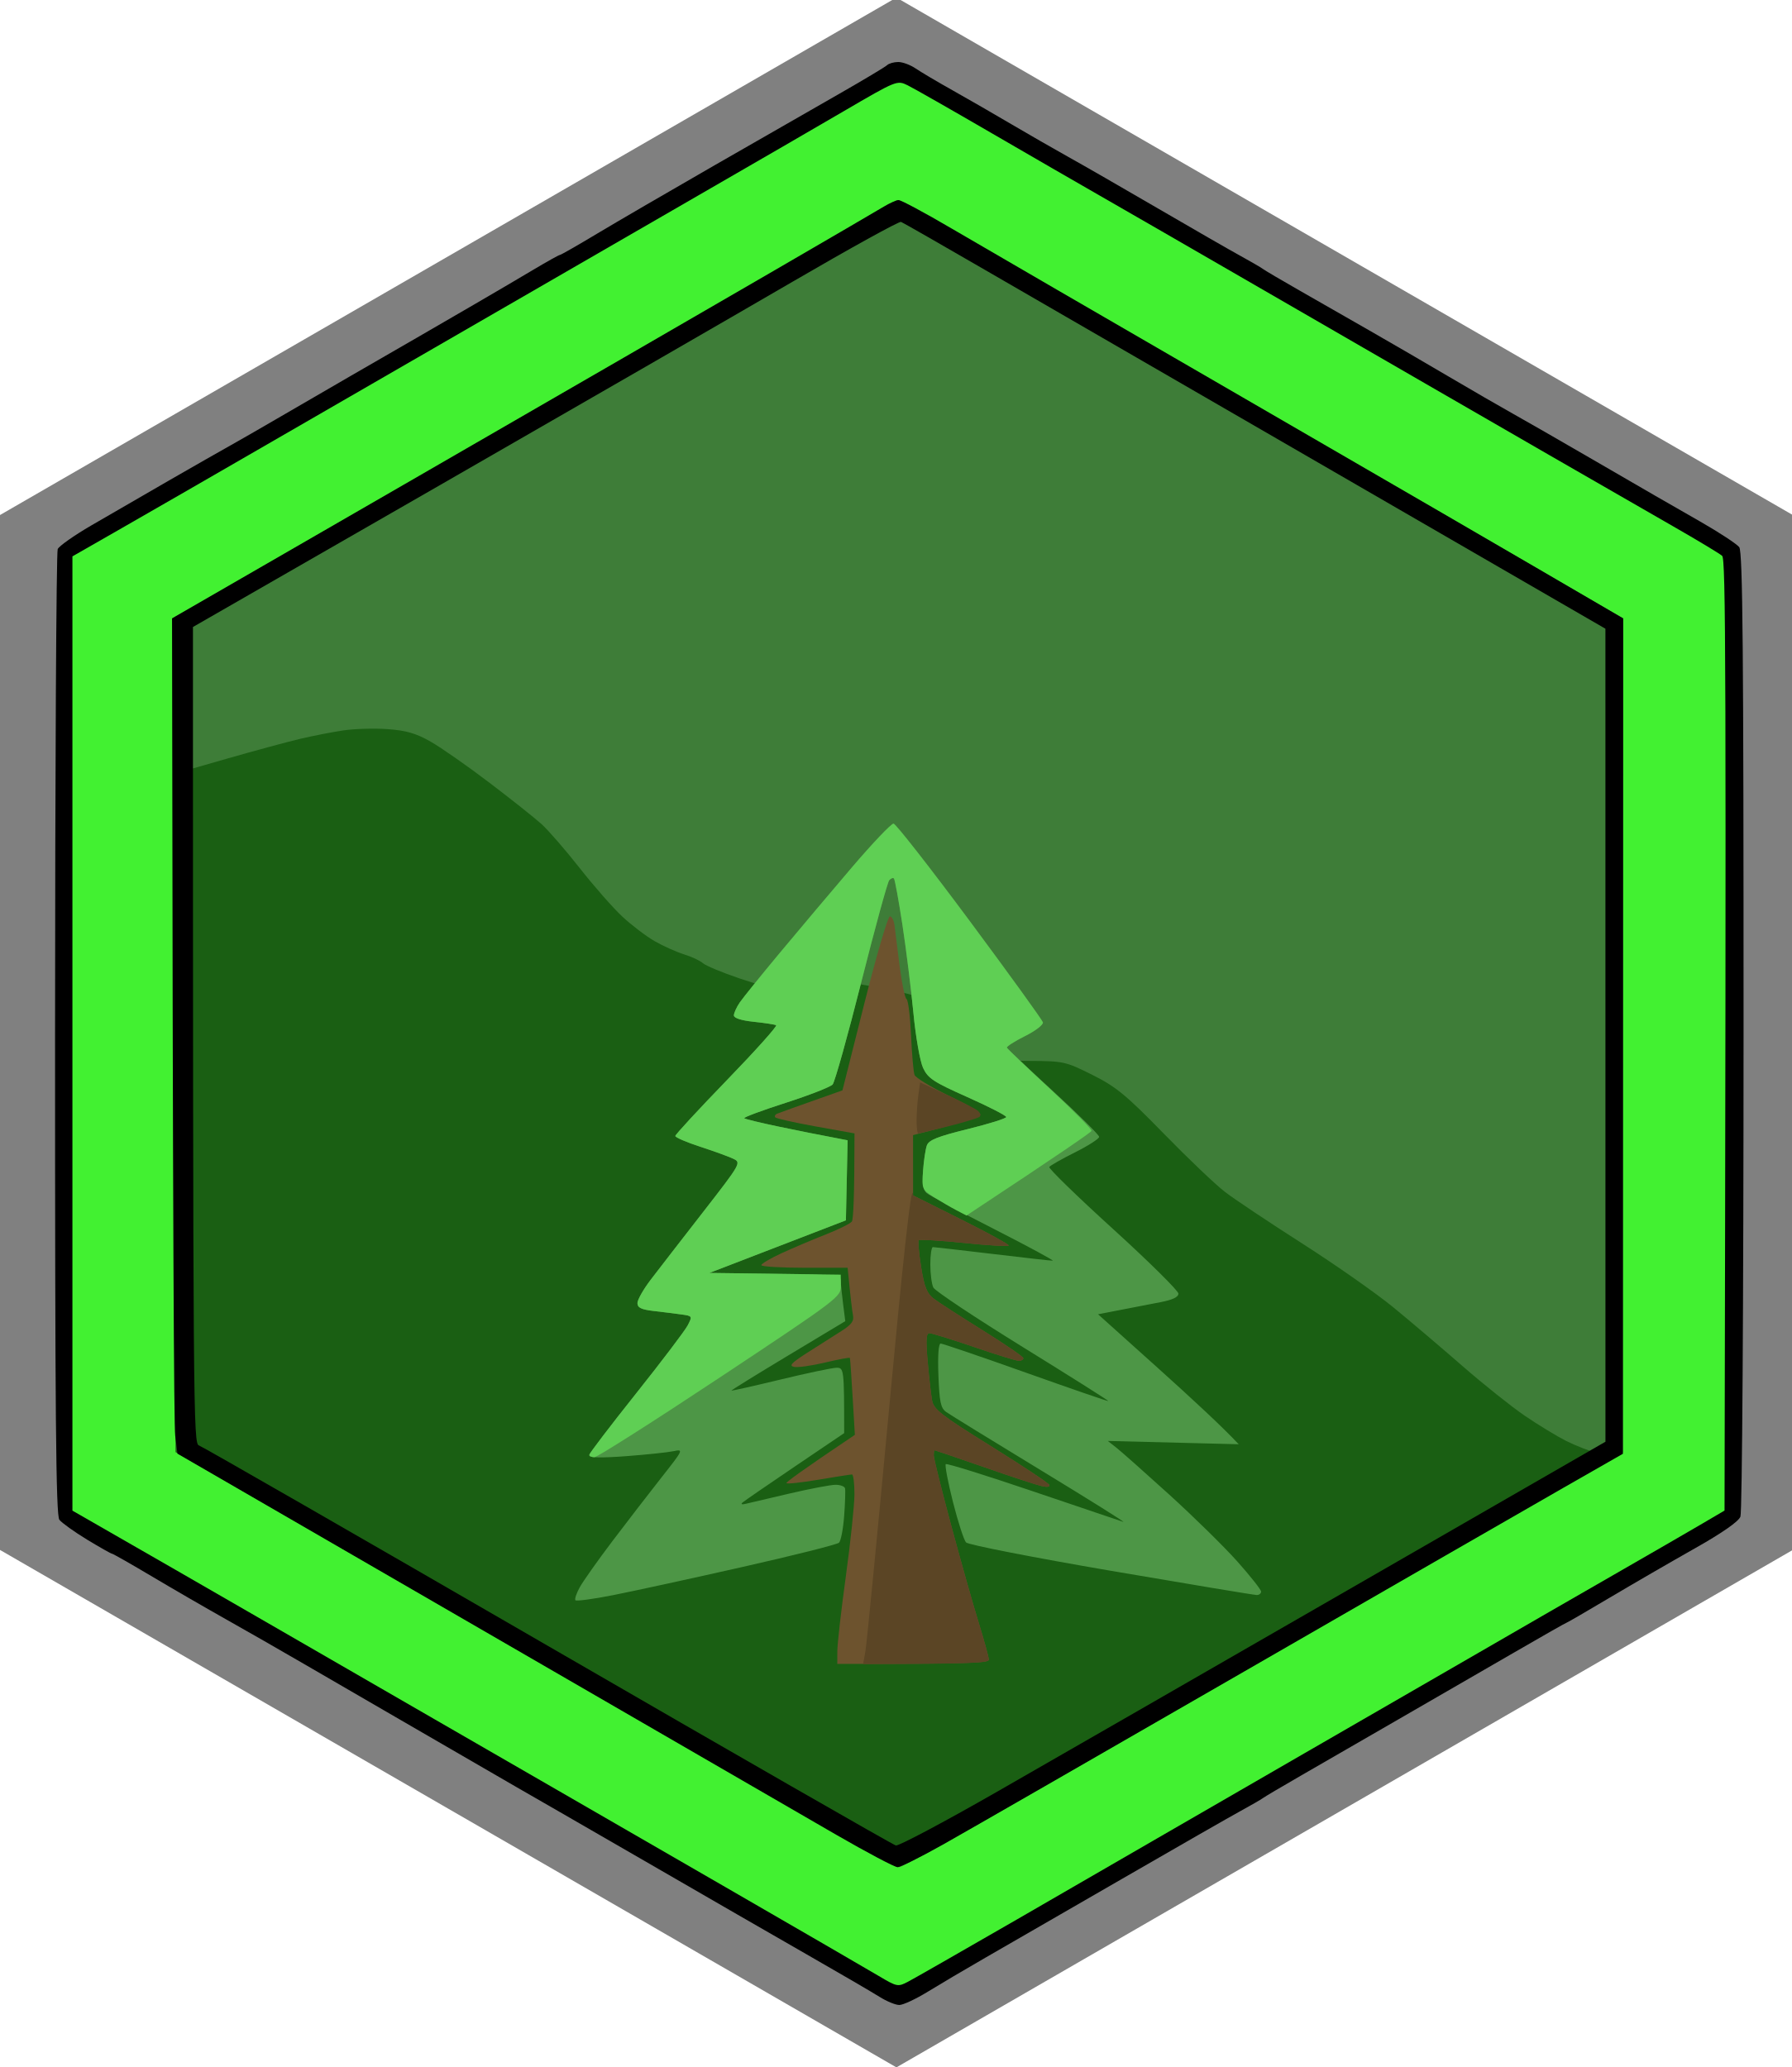
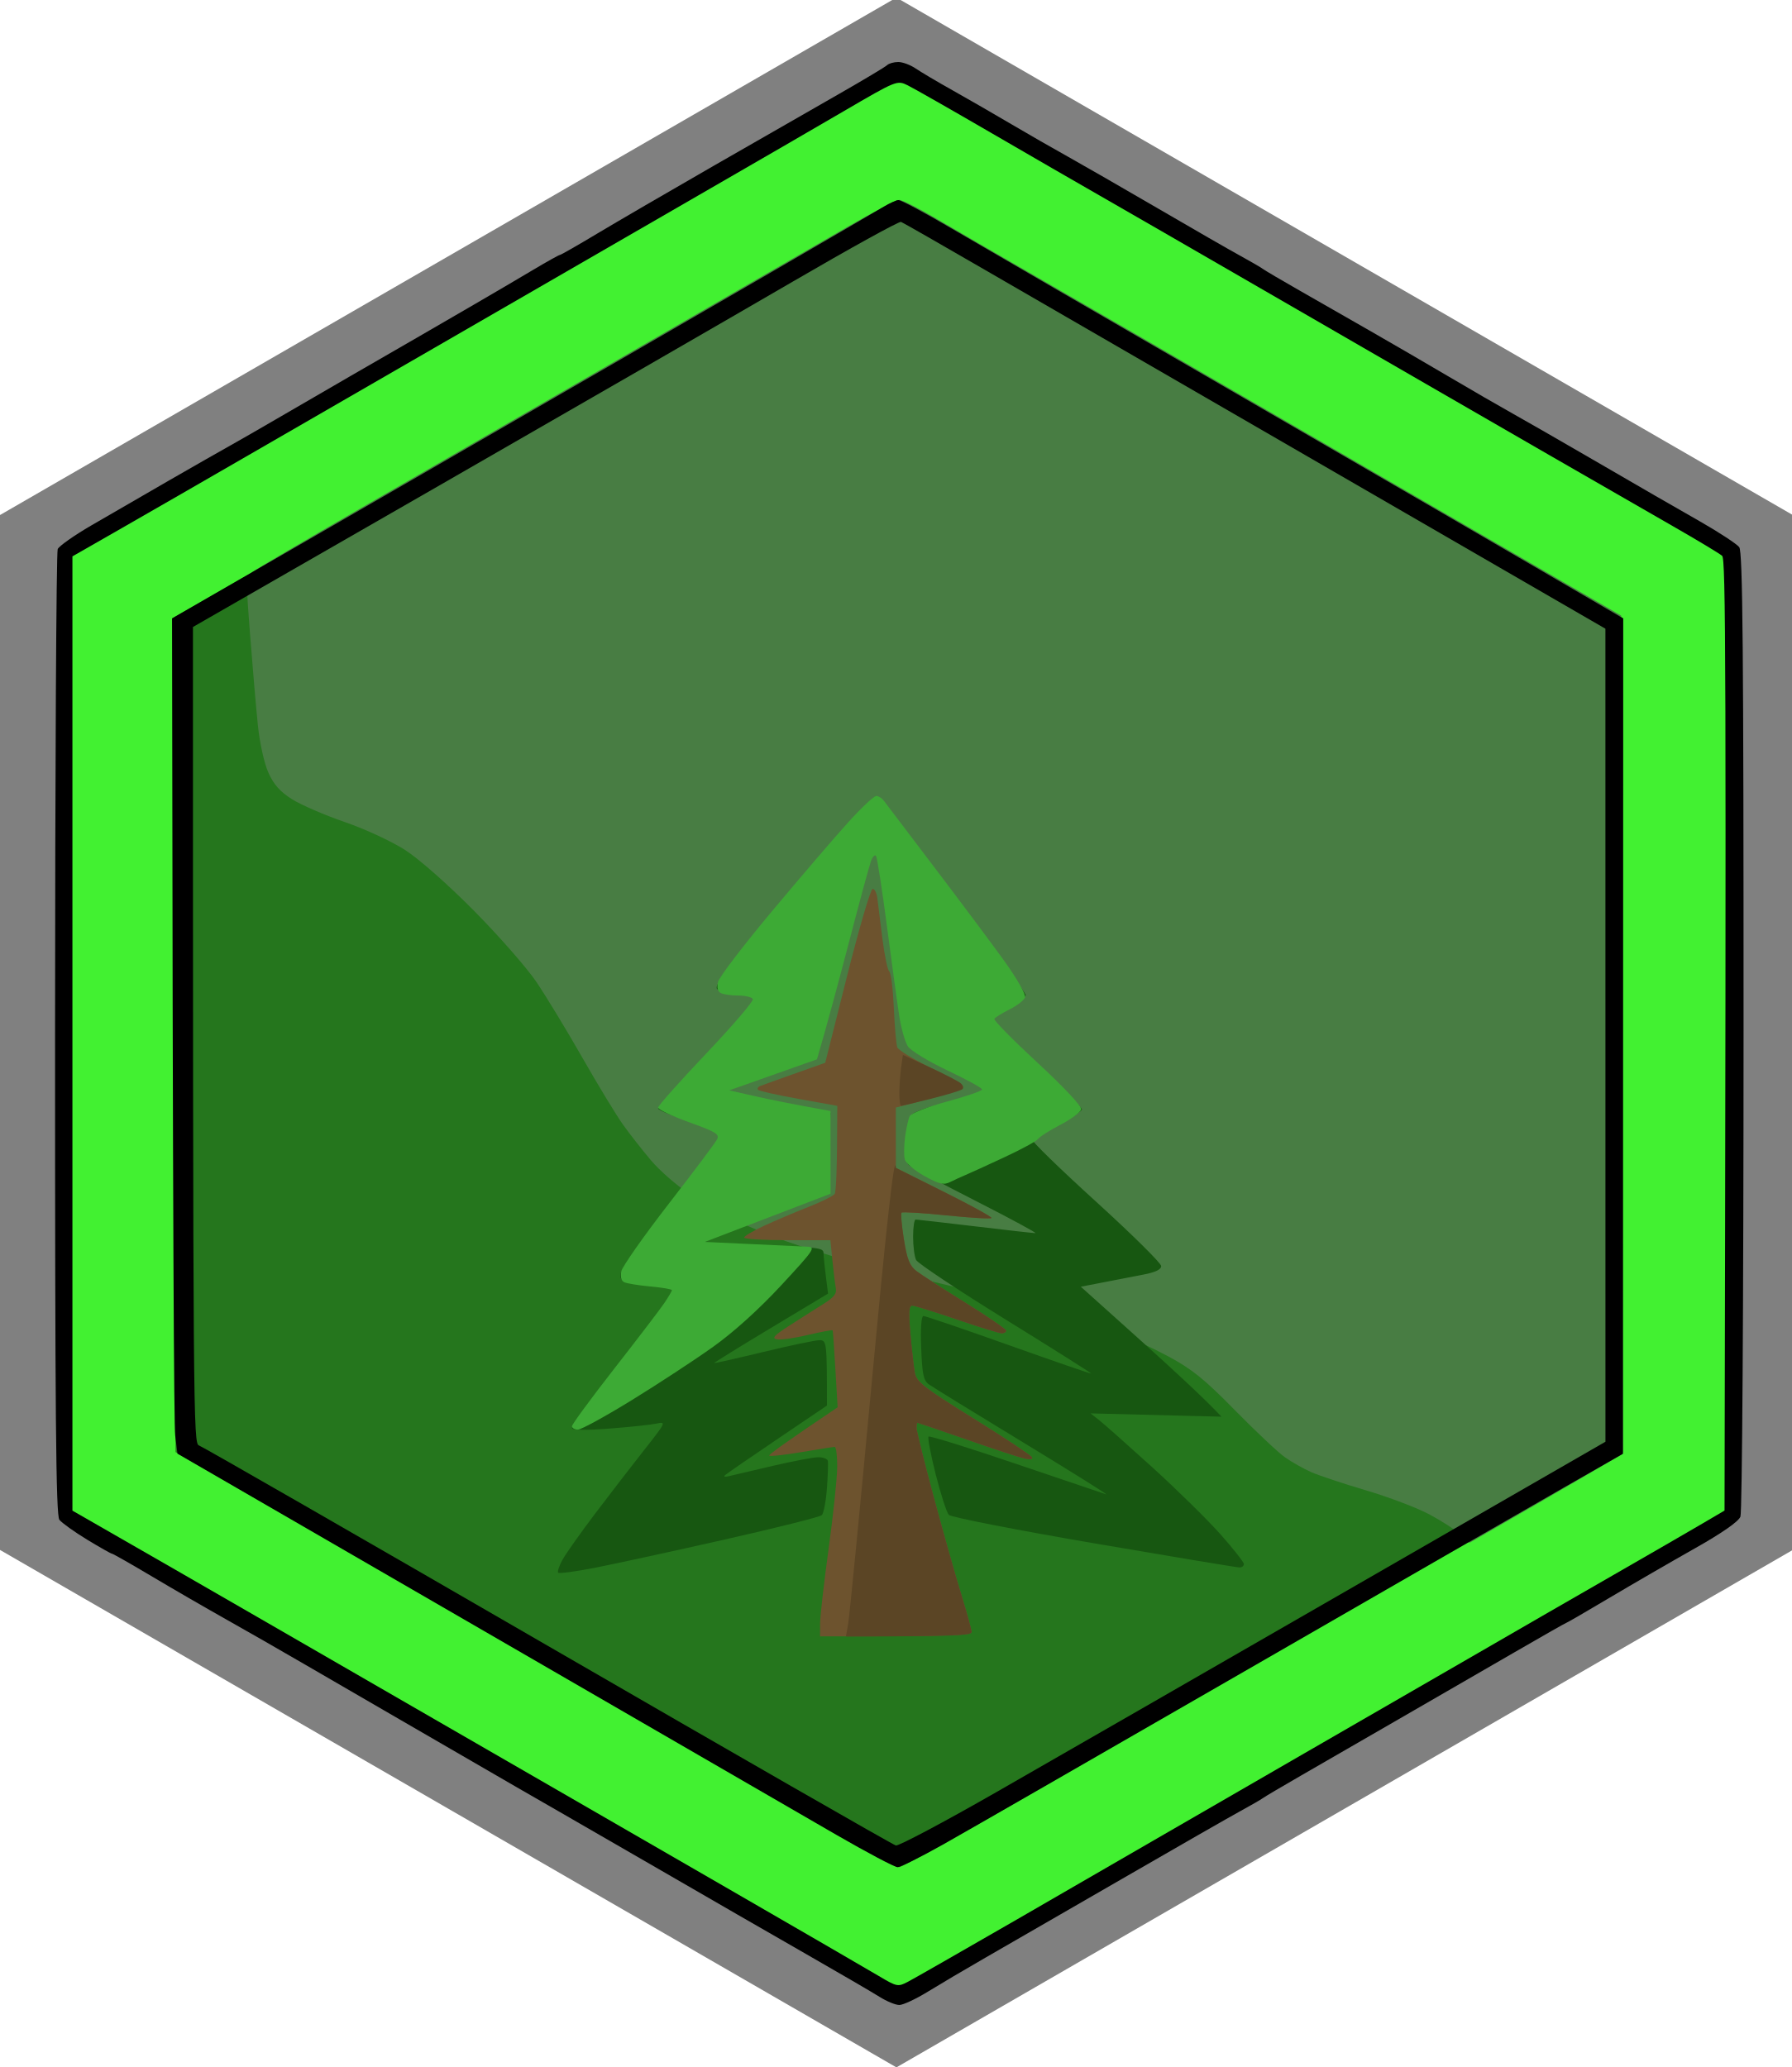
<svg xmlns="http://www.w3.org/2000/svg" viewBox="0 0 520 600" width="520" height="600">
  <style>
		tspan { white-space:pre }
		.shp0 { fill: #808080 } 
		.shp1 { fill: #000000 } 
		.shp2 { fill: #42f131 } 
- 		.shp3 { fill: #3e7d38 } 
- 		.shp4 { fill: #1a5f13 } 
+ 		.shp3 { fill: #25761d } 
+ 		.shp4 { fill: #487d43 } 
		.shp5 { fill: #6d532e } 
		.shp6 { fill: #5b4525 } 
- 		.shp7 { fill: #4d9646 } 
- 		.shp8 { fill: #5fcf54 } 
+ 		.shp7 { fill: #175711 } 
+ 		.shp8 { fill: #3daa35 } 
	</style>
  <path id="Background" class="shp0" d="M260.16 -0.7L520.31 149.5L520.31 449.91L260.16 600.11L0 449.91L0 149.5L260.16 -0.7Z" />
  <g id="Layer 1">
-     <path id="Path 0" class="shp1" d="M257.45 18.92C256.93 19.42 250.65 23.18 243.5 27.27C236.35 31.36 219.93 40.78 207 48.2C194.07 55.63 178.89 64.47 173.25 67.85C167.61 71.23 162.78 74 162.5 74C162.22 74 158.74 75.94 154.75 78.32C150.76 80.7 143 85.26 137.5 88.45C132 91.64 124.58 95.95 121 98.02C117.42 100.09 108.88 105.02 102 108.99C95.13 112.96 85.45 118.58 80.5 121.47C75.55 124.36 69.47 127.85 67 129.23C64.53 130.6 56.42 135.23 49 139.5C41.58 143.78 31.45 149.63 26.5 152.52C21.55 155.4 17.16 158.49 16.75 159.38C16.34 160.27 15.99 223.66 15.98 300.25C15.97 411.13 16.22 439.84 17.23 441.15C17.93 442.05 21.54 444.64 25.25 446.9C28.96 449.15 32.23 451 32.5 451C32.77 451 38.06 454.01 44.25 457.69C50.44 461.37 60 466.9 65.5 469.99C71 473.08 81.35 479 88.5 483.16C95.65 487.32 105.89 493.26 111.25 496.36C116.61 499.46 125.39 504.55 130.75 507.66C136.11 510.77 144.78 515.79 150 518.81C155.22 521.83 160.85 525.07 162.5 526C164.15 526.93 176.97 534.33 191 542.45C205.03 550.57 224.38 561.73 234 567.24C243.63 572.75 253.19 578.33 255.25 579.63C257.31 580.93 259.9 582 261 582C262.1 582 265.81 580.27 269.25 578.15C272.69 576.04 280.23 571.58 286 568.26C291.77 564.94 309.55 554.68 325.5 545.47C341.45 536.25 356.98 527.36 360 525.71C363.02 524.06 365.95 522.37 366.5 521.96C367.05 521.55 372 518.62 377.5 515.45C383 512.28 395.82 504.88 406 499C416.18 493.13 431.25 484.42 439.5 479.64C447.75 474.86 454.61 470.96 454.75 470.98C454.89 470.99 460.51 467.72 467.25 463.72C473.99 459.72 485.06 453.31 491.86 449.47C499.75 445.02 504.54 441.69 505.11 440.25C505.62 438.97 506.01 378.35 506.02 299.25C506.03 188.78 505.78 160.16 504.77 158.83C504.07 157.91 499 154.58 493.5 151.43C488 148.27 482.15 144.92 480.5 143.97C478.85 143.02 470.3 138.07 461.5 132.96C452.7 127.85 442.57 122.03 439 120.04C435.43 118.05 427.1 113.23 420.5 109.34C413.9 105.45 403.55 99.43 397.5 95.97C391.45 92.5 382.23 87.23 377 84.24C371.77 81.26 367.05 78.47 366.5 78.05C365.95 77.63 363.02 75.93 360 74.27C356.98 72.62 346.18 66.4 336 60.47C325.82 54.54 314.13 47.81 310 45.52C305.88 43.22 298.45 38.96 293.5 36.04C288.55 33.12 280.9 28.71 276.5 26.24C272.1 23.78 267.26 20.91 265.75 19.88C264.24 18.85 261.97 18 260.7 18C259.44 18 257.97 18.41 257.45 18.92Z" />
-     <path id="Path 1" class="shp2" d="M244.92 32.25C236.44 37.2 219.15 47.22 206.5 54.51C193.85 61.81 176.53 71.82 168 76.75C159.47 81.69 140.57 92.6 126 101.01C111.42 109.42 88.25 122.81 74.5 130.75C60.75 138.7 43.09 148.87 35.26 153.35L21.02 161.5L21.02 438.5C43.09 451.15 60.75 461.32 74.5 469.26C88.25 477.2 111.42 490.58 126 498.99C140.57 507.4 156.78 516.75 162 519.76C167.22 522.78 189.05 535.38 210.5 547.76C231.95 560.15 251.97 571.75 255 573.56C260.31 576.72 260.61 576.78 263.5 575.26C265.15 574.4 279.32 566.29 295 557.25C310.68 548.2 329.13 537.53 336 533.54C342.88 529.55 362 518.5 378.5 508.98C395 499.47 417.95 486.21 429.5 479.53C441.05 472.84 458.6 462.72 468.5 457.04C478.4 451.35 489.65 444.85 493.5 442.59L500.5 438.48C501.04 188.4 500.85 162.28 499.8 161.34C499.08 160.7 492.65 156.83 485.5 152.73C478.35 148.64 462.15 139.32 449.5 132.02C436.85 124.72 420.88 115.5 414 111.53C407.13 107.56 385.3 94.94 365.5 83.5C345.7 72.05 324.77 59.98 319 56.68C313.23 53.38 299.05 45.19 287.5 38.48C275.95 31.77 265.11 25.59 263.42 24.76C260.36 23.26 260.24 23.3 244.92 32.25Z" />
+     <path id="Path 0" class="shp1" d="M257.45 18.92C256.93 19.42 250.65 23.18 243.5 27.27C236.35 31.36 219.92 40.78 207 48.2C194.07 55.63 178.89 64.47 173.25 67.85C167.61 71.23 162.77 74 162.5 74C162.22 74 158.74 75.94 154.75 78.32C150.76 80.7 143 85.26 137.5 88.45C132 91.64 124.57 95.95 121 98.02C117.42 100.09 108.87 105.02 102 108.99C95.12 112.96 85.45 118.58 80.5 121.47C75.55 124.36 69.47 127.85 67 129.23C64.52 130.6 56.42 135.23 49 139.5C41.57 143.78 31.45 149.63 26.5 152.52C21.55 155.4 17.16 158.49 16.75 159.38C16.34 160.27 15.99 223.66 15.98 300.25C15.97 411.13 16.22 439.84 17.23 441.15C17.93 442.05 21.54 444.64 25.25 446.9C28.96 449.15 32.22 451 32.5 451C32.77 451 38.06 454.01 44.25 457.69C50.44 461.37 60 466.9 65.5 469.99C71 473.08 81.35 479 88.5 483.16C95.65 487.32 105.89 493.26 111.25 496.36C116.61 499.46 125.39 504.55 130.75 507.66C136.11 510.77 144.77 515.79 150 518.81C155.22 521.83 160.85 525.07 162.5 526C164.15 526.93 176.97 534.33 191 542.45C205.02 550.57 224.37 561.73 234 567.24C243.62 572.75 253.19 578.33 255.25 579.63C257.31 580.93 259.9 582 261 582C262.1 582 265.81 580.27 269.25 578.15C272.69 576.04 280.22 571.58 286 568.26C291.77 564.94 309.55 554.68 325.5 545.47C341.45 536.25 356.97 527.36 360 525.71C363.02 524.06 365.95 522.37 366.5 521.96C367.05 521.55 372 518.62 377.5 515.45C383 512.28 395.82 504.88 406 499C416.17 493.13 431.25 484.42 439.5 479.64C447.75 474.86 454.61 470.96 454.75 470.98C454.89 470.99 460.51 467.72 467.25 463.72C473.99 459.72 485.06 453.31 491.86 449.47C499.75 445.02 504.54 441.69 505.11 440.25C505.62 438.97 506.01 378.35 506.02 299.25C506.03 188.78 505.78 160.16 504.77 158.83C504.07 157.91 499 154.58 493.5 151.43C488 148.27 482.15 144.92 480.5 143.97C478.85 143.02 470.3 138.07 461.5 132.96C452.7 127.85 442.57 122.03 439 120.04C435.42 118.05 427.1 113.23 420.5 109.34C413.9 105.45 403.55 99.43 397.5 95.97C391.45 92.5 382.22 87.23 377 84.24C371.77 81.26 367.05 78.47 366.5 78.05C365.95 77.63 363.02 75.93 360 74.27C356.97 72.62 346.17 66.4 336 60.47C325.82 54.54 314.12 47.81 310 45.51C305.87 43.22 298.45 38.96 293.5 36.04C288.55 33.12 280.9 28.71 276.5 26.24C272.1 23.78 267.26 20.91 265.75 19.88C264.24 18.85 261.96 18 260.7 18C259.43 18 257.97 18.41 257.45 18.92Z" />
+     <path id="Path 1" class="shp2" d="M244.92 32.25C236.44 37.2 219.15 47.22 206.5 54.51C193.85 61.81 176.52 71.82 168 76.75C159.47 81.69 140.57 92.6 126 101.01C111.42 109.42 88.25 122.81 74.5 130.75C60.75 138.7 43.09 148.87 35.26 153.35L21.02 161.5L21.02 438.5C43.09 451.15 60.75 461.32 74.5 469.26C88.25 477.2 111.42 490.58 126 498.99C140.57 507.4 156.77 516.75 162 519.76C167.22 522.78 189.05 535.38 210.5 547.76C231.95 560.15 251.97 571.75 255 573.56C260.3 576.72 260.61 576.78 263.5 575.26C265.15 574.4 279.32 566.29 295 557.25C310.67 548.2 329.12 537.53 336 533.54C342.87 529.55 362 518.5 378.5 508.98C395 499.47 417.95 486.21 429.5 479.53C441.05 472.84 458.6 462.72 468.5 457.04C478.4 451.35 489.65 444.85 493.5 442.59L500.5 438.48C501.04 188.4 500.85 162.28 499.8 161.34C499.08 160.7 492.65 156.83 485.5 152.73C478.35 148.64 462.15 139.32 449.5 132.02C436.85 124.72 420.87 115.5 414 111.53C407.12 107.56 385.3 94.94 365.5 83.5C345.7 72.05 324.77 59.98 319 56.68C313.22 53.38 299.05 45.19 287.5 38.48C275.95 31.77 265.11 25.59 263.42 24.76C260.36 23.26 260.24 23.3 244.92 32.25Z" />
  </g>
-   <path id="Path 0" class="shp3" d="M250 63.95C244.78 67.1 228.8 76.44 214.5 84.69C200.2 92.94 172.53 108.93 153 120.21C133.47 131.5 102.44 149.38 84.02 159.96L50.55 179.18L50.95 421.5C72.3 433.82 98.3 448.83 122.5 462.79C146.7 476.76 170.55 490.56 175.5 493.47C180.45 496.37 196.65 505.73 211.5 514.26C226.35 522.79 243.22 532.52 249 535.89C254.78 539.25 260.18 541.99 261 541.98C261.82 541.97 277.35 533.35 295.5 522.83C313.65 512.32 341.55 496.18 357.5 486.97C373.45 477.76 399.55 462.7 415.5 453.5C431.45 444.3 450.46 433.33 457.74 429.13L470.97 421.5L471.09 179.5C421.81 150.9 389.27 132.07 367 119.2C344.73 106.33 322.45 93.44 317.5 90.55C312.55 87.66 300.18 80.54 290 74.72C279.82 68.91 269.25 62.75 266.5 61.04C263.75 59.33 261.05 57.99 260.5 58.07C259.95 58.14 255.22 60.79 250 63.95Z" />
-   <path id="Path 0" class="shp4" d="M99.64 212.02C96.41 212.5 90.79 213.6 87.14 214.46C83.49 215.32 73.85 217.93 65.73 220.26L50.96 224.5L50.99 421.5C115.71 458.94 161.95 485.69 195.5 505.09C229.05 524.5 257.63 540.79 259 541.29C261.15 542.08 264 540.79 279.5 531.97C289.4 526.34 326.75 504.86 362.5 484.23C398.25 463.61 436.5 441.56 447.5 435.24C458.5 428.91 467.73 423.59 468 423.41C468.27 423.23 466.48 422.56 464 421.93C461.52 421.3 457.25 419.64 454.5 418.25C451.75 416.86 446.35 413.57 442.5 410.94C438.65 408.31 430.55 401.85 424.5 396.58C418.45 391.3 409.45 383.66 404.5 379.59C399.55 375.52 387.63 367.16 378 361C368.38 354.85 358.25 348.09 355.5 345.97C352.75 343.86 344.76 336.25 337.75 329.06C326.76 317.8 323.9 315.45 317 312C309.25 308.13 308.68 308 298.75 307.96C292.63 307.94 287.63 307.44 286.33 306.71C285.14 306.05 283.23 304.26 282.08 302.75C280.94 301.24 279.32 300 278.5 300C277.68 300 275.88 298.65 274.5 297C273.13 295.35 272 293.32 272 292.5C272 291.51 269.68 290.31 265.25 288.98C261.54 287.87 252.88 286.15 246 285.15C233.92 283.41 233.4 283.41 230.5 285.17C228.85 286.17 226.6 287 225.5 287.01C224.4 287.01 219.45 285.65 214.5 283.97C209.55 282.29 204.82 280.32 204 279.59C203.18 278.85 200.7 277.7 198.5 277.02C196.3 276.33 192.47 274.62 190 273.2C187.53 271.78 183.3 268.57 180.61 266.06C177.92 263.55 172.36 257.23 168.26 252C164.16 246.78 159.16 241.02 157.15 239.2C155.14 237.39 148.32 231.97 142 227.17C135.68 222.36 128.03 217.02 125 215.29C120.76 212.87 117.9 212.04 112.5 211.65C108.65 211.37 102.86 211.54 99.64 212.02Z" />
-   <path id="Path 0" fill-rule="evenodd" class="shp1" d="M260.75 58.08C261.44 58.04 268.41 61.76 276.25 66.37C284.09 70.97 322 92.96 360.5 115.25C399 137.53 439.63 161.11 471.08 179.5L471 422L453.75 431.86C444.26 437.29 402.52 461.31 361 485.25C319.48 509.19 280.21 531.75 273.75 535.39C267.29 539.02 261.32 542 260.5 542C259.68 542 251.69 537.78 242.75 532.62C233.81 527.46 187.13 500.45 51.5 421.96L50.85 416.73C50.49 413.85 50.14 359.3 49.93 179.5L121.72 138.07C161.2 115.29 207 88.81 223.5 79.22C240 69.64 254.85 60.98 256.5 59.98C258.15 58.98 260.06 58.13 260.75 58.08ZM127.75 140.78L56 182C56 412.47 56.1 419.03 57.75 419.58C58.71 419.9 104.28 446.08 159 477.75C213.72 509.42 259.18 535.5 260 535.7C260.82 535.89 273.9 528.95 289.05 520.28C304.21 511.6 350.21 485.15 391.27 461.5L465.94 418.5L465.93 182.5C344.7 112.39 298.93 85.91 286 78.42C273.07 70.92 262.05 64.62 261.5 64.41C260.95 64.19 246.78 72.02 230 81.79C213.22 91.56 167.21 118.11 127.75 140.78Z" />
-   <path id="Path 0" class="shp5" d="M250.86 291.25L244.5 316.5C230.55 321.43 226.05 323.06 225.5 323.29C224.95 323.53 224.72 324 225 324.34C225.28 324.68 230.56 325.87 236.75 326.98L248 329C247.98 347.99 247.64 353.98 247.23 354.57C246.83 355.16 243.35 356.88 239.5 358.4C235.65 359.91 229.9 362.36 226.71 363.83C223.53 365.3 220.94 366.84 220.96 367.25C220.98 367.66 226.63 368 233.5 368L246 368C246.86 376.91 247.31 380.51 247.55 381.75C247.91 383.54 247.12 384.55 243.75 386.65C241.41 388.11 237.03 390.9 234 392.85C229.62 395.67 228.91 396.48 230.5 396.78C231.6 397 235.65 396.42 239.5 395.5C243.35 394.59 246.57 393.99 246.66 394.17C246.74 394.35 247.1 399.45 247.45 405.5L248.1 416.5C232.52 426.96 228.11 430.24 228.25 430.52C228.39 430.81 232.55 430.36 237.5 429.53C242.45 428.69 246.84 428 247.25 428C247.66 428 247.99 430.59 247.98 433.75C247.97 436.91 246.85 447.6 245.49 457.5C244.13 467.4 243.02 477.19 243.01 479.25L243 483C281.94 483 287 482.71 286.98 481.75C286.97 481.06 285.64 476.23 284.03 471C282.41 465.77 278.82 453.06 276.04 442.75C273.27 432.44 271 423.32 271 422.5C271 421.68 271.11 420.99 271.25 420.98C271.39 420.98 277.8 423.16 285.5 425.84C293.2 428.53 300.74 431.01 302.25 431.36C303.95 431.75 304.81 431.62 304.5 431C304.23 430.45 296.59 425.39 287.53 419.75C273.15 410.8 270.98 409.12 270.51 406.5C270.21 404.85 269.63 399.78 269.23 395.24C268.67 388.91 268.79 386.99 269.75 386.99C270.44 387 276.29 388.81 282.75 391.02C289.21 393.24 295.06 395.04 295.75 395.02C296.44 395.01 297 394.66 297 394.25C297 393.84 291.71 390.21 285.25 386.19C278.79 382.17 272.38 378.03 271 376.98C269.01 375.46 268.26 373.6 267.33 367.79C266.69 363.78 266.38 360.27 266.64 360C266.9 359.73 272.83 360.09 279.81 360.8C286.79 361.52 292.61 361.85 292.75 361.55C292.89 361.25 286.7 357.85 279 354L265 347L264.99 329.5C280.11 325.63 284.5 324.05 284.5 323.5C284.5 322.95 280.33 320.48 275.23 318C270.13 315.52 265.71 312.82 265.41 312C265.11 311.18 264.65 306 264.41 300.5C264.16 295 263.57 290.27 263.1 290C262.63 289.73 261.73 285.45 261.1 280.5C260.47 275.55 259.81 270.26 259.63 268.75C259.46 267.24 258.84 266 258.26 266C257.69 266 254.36 277.36 250.86 291.25Z" />
-   <path id="Path 0" class="shp6" d="M266.53 317.85C266.25 319.86 266.02 323.19 266.01 325.25C266 327.31 266.23 329 266.5 329C266.77 329 270.71 328.07 275.25 326.93C279.79 325.79 283.86 324.55 284.29 324.18C284.73 323.8 284.5 323.01 283.79 322.42C283.08 321.82 279.02 319.73 274.77 317.77L267.04 314.21L266.53 317.85ZM258.17 407.5C254.69 444.9 251.54 477.2 251.17 479.27L250.5 483.04C282.68 483 287 482.7 286.98 481.75C286.97 481.06 285.64 476.23 284.03 471C282.41 465.77 278.82 453.06 276.04 442.75C273.27 432.44 271 423.32 271 422.5C271 421.68 271.11 420.99 271.25 420.98C271.39 420.98 277.8 423.16 285.5 425.84C293.2 428.53 300.74 431.01 302.25 431.36C303.95 431.75 304.81 431.62 304.5 431C304.23 430.45 296.59 425.39 287.53 419.75C273.15 410.8 270.98 409.12 270.51 406.5C270.21 404.85 269.63 399.78 269.23 395.24C268.67 388.91 268.79 386.99 269.75 386.99C270.44 387 276.29 388.81 282.75 391.02C289.21 393.24 295.06 395.04 295.75 395.02C296.44 395.01 297 394.66 297 394.25C297 393.84 291.71 390.21 285.25 386.19C278.79 382.17 272.38 378.03 271 376.98C269.01 375.46 268.26 373.6 267.33 367.79C266.69 363.78 266.38 360.27 266.64 360C266.9 359.73 272.83 360.09 279.81 360.8C286.79 361.52 292.61 361.85 292.75 361.55C292.89 361.25 286.7 357.85 279 354L265 347C264.61 341.19 261.65 370.1 258.17 407.5Z" />
-   <path id="Path 0" class="shp7" d="M247.27 251.75C241.29 258.76 231.9 269.9 226.4 276.5C220.9 283.1 215.63 289.63 214.69 291C213.75 292.38 212.99 294.06 212.99 294.75C213 295.53 215.14 296.22 218.75 296.6C221.91 296.93 224.84 297.38 225.25 297.6C225.66 297.82 219.25 304.98 211 313.5C202.75 322.02 195.99 329.34 195.99 329.75C195.98 330.16 199.24 331.57 203.24 332.87C207.23 334.17 211.56 335.75 212.85 336.37C215.16 337.48 215.01 337.74 203.92 352C197.72 359.98 190.92 368.75 188.83 371.5C186.73 374.25 185.01 377.29 185 378.25C185 379.59 186.1 380.13 189.75 380.55C192.36 380.85 195.96 381.3 197.75 381.55C200.95 381.99 200.98 382.04 199.57 384.75C198.78 386.26 192.04 395.15 184.6 404.5C177.15 413.85 171.04 421.95 171.02 422.5C171 423.16 174.69 423.22 181.74 422.69C187.66 422.24 193.85 421.59 195.5 421.24C198.42 420.61 198.33 420.81 192 428.84C188.43 433.38 182.03 441.68 177.78 447.29C173.53 452.91 169.26 458.94 168.28 460.71C167.3 462.47 166.72 464.18 167 464.51C167.28 464.83 172.22 464.17 178 463.02C183.78 461.88 200.65 458.21 215.5 454.85C230.35 451.5 242.95 448.33 243.5 447.81C244.05 447.29 244.72 443.76 245 439.96C245.28 436.17 245.39 432.6 245.25 432.03C245.11 431.46 243.88 431 242.5 431C241.13 431 235.16 432.13 229.25 433.51C223.34 434.88 217.6 436.23 216.5 436.5C215.32 436.8 214.91 436.65 215.5 436.14C216.05 435.67 222.91 430.94 230.75 425.64L245 416C245 397.3 244.93 397 242.75 397.03C241.51 397.05 234.2 398.59 226.5 400.45C218.8 402.31 212.4 403.75 212.28 403.66C212.16 403.57 219.55 399 228.69 393.5L245.32 383.5C244.31 375.75 244.01 372.71 244.01 371.75C244 370.15 242.33 369.98 224.94 369.75L205.89 369.5L245.5 354.23L246 331C237.86 329.46 231.22 328.12 226 327.03C220.78 325.94 216.28 324.85 216 324.6C215.72 324.35 221.13 322.34 228 320.13C234.88 317.91 241.02 315.51 241.65 314.8C242.28 314.08 246.03 300.68 249.99 285C253.95 269.32 257.59 256.05 258.08 255.5C258.57 254.95 259.18 254.72 259.44 255C259.71 255.28 260.82 261.35 261.91 268.5C263 275.65 264.43 287.13 265.09 294C265.74 300.88 267.01 308.06 267.89 309.97C269.3 313.01 270.91 314.08 280.78 318.47C286.99 321.24 292.05 323.84 292.03 324.25C292.01 324.66 286.98 326.24 280.85 327.75C272.07 329.92 269.56 330.92 268.99 332.5C268.6 333.6 268.1 336.89 267.89 339.82C267.61 343.57 267.92 345.48 268.92 346.32C269.7 346.97 278.47 351.65 288.42 356.72C298.36 361.79 306.05 365.94 305.5 365.95C304.95 365.95 297.07 365.07 288 363.98C278.93 362.9 271.16 362.01 270.75 362C270.34 362 270 364.25 270 367C270 369.75 270.4 372.79 270.88 373.75C271.36 374.71 283.03 382.48 296.81 391C310.59 399.52 321.78 406.59 321.68 406.7C321.58 406.81 310.81 403.1 297.75 398.45C284.69 393.8 273.55 390 273 390C272.38 390 272.13 393.52 272.35 399.25C272.64 406.95 273.01 408.73 274.6 409.86C275.64 410.61 287.98 418.2 302 426.73C316.02 435.26 326.82 442.02 326 441.76C325.18 441.5 313.38 437.51 299.78 432.89C286.19 428.28 274.81 424.73 274.49 425C274.17 425.27 275.11 430.23 276.57 436C278.04 441.77 279.74 447.05 280.37 447.73C280.99 448.41 299.95 452.12 322.5 455.98C345.05 459.84 364.06 463 364.75 463C365.44 463 366 462.55 366 462C366 461.45 362.89 457.51 359.1 453.25C355.3 448.99 346.41 440.26 339.35 433.85C332.28 427.44 325.38 421.31 324 420.23L321.5 418.27L359.5 419.23C354.85 414.24 345.67 405.75 336.09 397.14L318.68 381.5C328.62 379.56 333.86 378.55 336.75 378C340.31 377.32 342 376.52 342 375.5C342 374.68 333.46 366.24 323.03 356.75C312.59 347.26 304.27 339.16 304.53 338.75C304.79 338.34 308.15 336.43 312 334.5C315.85 332.57 319 330.55 319 330C319 329.45 313.04 323.53 305.75 316.85C298.46 310.17 292.38 304.43 292.23 304.1C292.09 303.77 294.45 302.26 297.48 300.75C300.52 299.24 302.85 297.44 302.67 296.75C302.48 296.06 292.92 282.82 281.42 267.33C269.91 251.83 259.97 239.12 259.33 239.08C258.68 239.04 253.26 244.74 247.27 251.75Z" />
-   <path id="Path 0" class="shp8" d="M247.27 251.75C241.29 258.76 231.9 269.9 226.4 276.5C220.9 283.1 215.63 289.63 214.69 291C213.75 292.38 212.99 294.06 212.99 294.75C213 295.53 215.14 296.22 218.75 296.6C221.91 296.93 224.84 297.38 225.25 297.6C225.66 297.82 219.25 304.98 211 313.5C202.75 322.02 195.99 329.34 195.99 329.75C195.98 330.16 199.24 331.57 203.24 332.87C207.23 334.17 211.56 335.75 212.85 336.37C215.16 337.48 215.01 337.74 203.92 352C197.72 359.98 190.92 368.75 188.83 371.5C186.73 374.25 185.01 377.29 185 378.25C185 379.59 186.1 380.13 189.75 380.55C192.36 380.85 195.96 381.3 197.75 381.55C200.95 381.99 200.98 382.04 199.57 384.75C198.78 386.26 192.04 395.15 184.6 404.5C177.15 413.85 171.05 421.84 171.03 422.25C171.01 422.66 171.68 423 172.5 423C173.32 423 189.77 412.54 209.05 399.75C243.28 377.04 244.09 376.42 244.05 373.25L244 370L205.89 369.5L245.5 354.23L246 331C237.86 329.46 231.22 328.12 226 327.03C220.78 325.94 216.28 324.85 216 324.6C215.72 324.35 221.13 322.34 228 320.13C234.88 317.91 241.02 315.51 241.65 314.8C242.28 314.08 246.03 300.68 249.99 285C253.95 269.32 257.59 256.05 258.08 255.5C258.57 254.95 259.18 254.72 259.44 255C259.71 255.28 260.82 261.35 261.91 268.5C263 275.65 264.43 287.13 265.09 294C265.74 300.88 267.01 308.06 267.89 309.97C269.3 313.01 270.91 314.08 280.78 318.47C286.99 321.24 292.05 323.84 292.03 324.25C292.01 324.66 286.98 326.24 280.85 327.75C272.07 329.92 269.56 330.92 268.99 332.5C268.6 333.6 268.1 336.92 267.89 339.88C267.51 345.1 267.6 345.33 271 347.48C272.93 348.7 275.85 350.41 277.5 351.27L280.5 352.84C308.4 334.4 316.63 328.7 316.79 328.27C316.96 327.85 311.56 322.38 304.79 316.12C298.03 309.86 292.38 304.46 292.23 304.12C292.09 303.78 294.45 302.26 297.48 300.75C300.52 299.24 302.85 297.44 302.67 296.75C302.48 296.06 292.92 282.82 281.42 267.33C269.91 251.83 259.97 239.12 259.33 239.08C258.68 239.04 253.26 244.74 247.27 251.75Z" />
+   <path id="Path 0" class="shp3" d="M250 63.95C244.77 67.1 228.8 76.44 214.5 84.69C200.2 92.94 172.52 108.93 153 120.21C133.47 131.5 102.44 149.38 84.02 159.96L50.55 179.18L50.95 421.5C72.3 433.82 98.3 448.83 122.5 462.79C146.7 476.76 170.55 490.56 175.5 493.47C180.45 496.37 196.65 505.73 211.5 514.26C226.35 522.79 243.22 532.52 249 535.89C254.77 539.25 260.17 541.99 261 541.98C261.82 541.97 277.35 533.35 295.5 522.83C313.65 512.32 341.55 496.18 357.5 486.97C373.45 477.76 399.55 462.7 415.5 453.5C431.45 444.3 450.46 433.33 457.74 429.13L470.97 421.5L471.09 179.5C421.81 150.9 389.27 132.07 367 119.2C344.72 106.33 322.45 93.44 317.5 90.55C312.55 87.66 300.17 80.54 290 74.72C279.82 68.91 269.25 62.75 266.5 61.04C263.75 59.33 261.05 57.99 260.5 58.07C259.95 58.14 255.22 60.79 250 63.95Z" />
+   <path id="Path 0" class="shp4" d="M246 65.84C238.57 70.14 210.68 86.28 184 101.7C157.32 117.12 121.95 137.56 105.39 147.12C88.84 156.68 74.39 165.18 73.29 166C71.34 167.47 71.32 167.88 72.6 184.5C73.32 193.85 74.33 205.55 74.84 210.5C75.37 215.64 76.67 221.54 77.88 224.25C79.43 227.73 81.27 229.8 84.75 232C87.36 233.64 94.22 236.61 100 238.6C105.82 240.59 113.62 244.2 117.5 246.69C121.6 249.32 129.89 256.63 137.53 264.34C144.7 271.58 152.85 280.88 155.65 285C158.44 289.13 164.45 299.02 169 307C173.55 314.98 178.88 323.75 180.84 326.5C182.81 329.25 186.46 333.91 188.96 336.86C191.46 339.81 196.43 344.15 200 346.5C203.57 348.84 209.43 352.23 213 354.01C216.57 355.8 223.32 358.6 228 360.25C232.68 361.9 240.32 364.32 245 365.63C249.68 366.94 263.18 370.28 275 373.06C286.82 375.83 301 379.4 306.5 381C312 382.6 319.65 385.09 323.5 386.53C327.35 387.96 334.32 391.19 339 393.69C345.91 397.39 349.56 400.34 358.5 409.45C364.55 415.61 371.07 421.74 372.99 423.07C374.91 424.41 378.28 426.31 380.49 427.3C382.69 428.28 389.9 430.68 396.5 432.63C403.1 434.58 411.43 437.75 415 439.68C418.57 441.61 422.63 444.23 424 445.51L426.5 447.83C442.77 438.46 452.79 432.65 459.25 428.87L471 422L470.5 178.7C447.25 165.23 413.5 145.65 380.5 126.5C347.5 107.35 311.73 86.63 301 80.46C290.27 74.29 277.23 66.71 272 63.63C266.77 60.54 261.82 58.02 261 58.03C260.18 58.03 253.43 61.55 246 65.84Z" />
+   <path id="Path 0" fill-rule="evenodd" class="shp1" d="M260.75 58.08C261.44 58.04 268.41 61.76 276.25 66.37C284.09 70.97 322 92.96 360.5 115.25C399 137.53 439.63 161.11 471.08 179.5L471 422L453.75 431.86C444.26 437.29 402.52 461.31 361 485.25C319.47 509.19 280.21 531.75 273.75 535.39C267.29 539.02 261.32 542 260.5 542C259.67 542 251.69 537.78 242.75 532.62C233.81 527.46 187.12 500.45 51.5 421.96L50.85 416.73C50.49 413.85 50.14 359.3 49.93 179.5L121.72 138.07C161.2 115.29 207 88.81 223.5 79.22C240 69.64 254.85 60.98 256.5 59.98C258.15 58.98 260.06 58.13 260.75 58.08ZM127.75 140.78L56 182C56 412.47 56.1 419.03 57.75 419.58C58.71 419.9 104.27 446.08 159 477.75C213.72 509.42 259.17 535.5 260 535.7C260.82 535.89 273.9 528.95 289.05 520.28C304.21 511.6 350.21 485.15 391.27 461.5L465.94 418.5L465.93 182.5C344.7 112.39 298.92 85.91 286 78.42C273.07 70.92 262.05 64.62 261.5 64.41C260.95 64.19 246.77 72.02 230 81.79C213.22 91.56 167.21 118.11 127.75 140.78Z" />
+   <path id="Path 0" class="shp5" d="M245.86 283.25L239.5 308.5C225.55 313.43 221.05 315.06 220.5 315.29C219.95 315.53 219.72 316 220 316.34C220.27 316.68 225.56 317.87 231.75 318.98L243 321C242.98 339.99 242.64 345.98 242.23 346.57C241.83 347.16 238.35 348.88 234.5 350.4C230.65 351.91 224.9 354.36 221.71 355.83C218.53 357.3 215.94 358.84 215.96 359.25C215.98 359.66 221.62 360 228.5 360L241 360C241.86 368.91 242.31 372.51 242.55 373.75C242.91 375.54 242.12 376.55 238.75 378.65C236.41 380.11 232.02 382.9 229 384.85C224.62 387.67 223.91 388.48 225.5 388.78C226.6 389 230.65 388.42 234.5 387.5C238.35 386.59 241.57 385.99 241.66 386.17C241.74 386.35 242.1 391.45 242.45 397.5L243.1 408.5C227.52 418.96 223.11 422.24 223.25 422.52C223.39 422.81 227.55 422.36 232.5 421.53C237.45 420.69 241.84 420 242.25 420C242.66 420 242.99 422.59 242.98 425.75C242.97 428.91 241.85 439.6 240.49 449.5C239.13 459.4 238.02 469.19 238.01 471.25L238 475C276.94 475 282 474.71 281.98 473.75C281.97 473.06 280.64 468.22 279.03 463C277.41 457.77 273.82 445.06 271.04 434.75C268.27 424.44 266 415.32 266 414.5C266 413.67 266.11 412.99 266.25 412.98C266.39 412.98 272.8 415.16 280.5 417.84C288.2 420.53 295.74 423.01 297.25 423.36C298.95 423.75 299.81 423.62 299.5 423C299.22 422.45 291.59 417.39 282.53 411.75C268.15 402.8 265.98 401.12 265.51 398.5C265.21 396.85 264.63 391.78 264.23 387.24C263.67 380.91 263.79 378.99 264.75 378.99C265.44 379 271.29 380.81 277.75 383.02C284.21 385.24 290.06 387.03 290.75 387.02C291.44 387.01 292 386.66 292 386.25C292 385.84 286.71 382.21 280.25 378.19C273.79 374.17 267.37 370.03 266 368.98C264.01 367.46 263.26 365.6 262.33 359.79C261.69 355.78 261.38 352.27 261.64 352C261.9 351.72 267.83 352.09 274.81 352.8C281.79 353.52 287.61 353.85 287.75 353.55C287.89 353.25 281.7 349.85 274 346L260 339L259.99 321.5C275.11 317.62 279.5 316.05 279.5 315.5C279.5 314.95 275.33 312.47 270.23 310C265.13 307.52 260.71 304.82 260.41 304C260.11 303.17 259.65 298 259.41 292.5C259.16 287 258.57 282.27 258.1 282C257.63 281.72 256.73 277.45 256.1 272.5C255.47 267.55 254.81 262.26 254.63 260.75C254.46 259.24 253.84 258 253.26 258C252.69 258 249.36 269.36 245.86 283.25Z" />
+   <path id="Path 0" class="shp6" d="M261.53 309.85C261.25 311.86 261.02 315.19 261.01 317.25C261 319.31 261.22 321 261.5 321C261.77 321 265.71 320.07 270.25 318.93C274.79 317.79 278.86 316.55 279.29 316.18C279.73 315.8 279.5 315.01 278.79 314.42C278.08 313.82 274.02 311.73 269.77 309.77L262.04 306.21L261.53 309.85ZM253.17 399.5C249.69 436.9 246.54 469.2 246.17 471.27L245.5 475.04C277.68 475 282 474.7 281.98 473.75C281.97 473.06 280.64 468.22 279.03 463C277.41 457.77 273.82 445.06 271.04 434.75C268.27 424.44 266 415.32 266 414.5C266 413.67 266.11 412.99 266.25 412.98C266.39 412.98 272.8 415.16 280.5 417.84C288.2 420.53 295.74 423.01 297.25 423.36C298.95 423.75 299.81 423.62 299.5 423C299.22 422.45 291.59 417.39 282.53 411.75C268.15 402.8 265.98 401.12 265.51 398.5C265.21 396.85 264.63 391.78 264.23 387.24C263.67 380.91 263.79 378.99 264.75 378.99C265.44 379 271.29 380.81 277.75 383.02C284.21 385.24 290.06 387.03 290.75 387.02C291.44 387.01 292 386.66 292 386.25C292 385.84 286.71 382.21 280.25 378.19C273.79 374.17 267.37 370.03 266 368.98C264.01 367.46 263.26 365.6 262.33 359.79C261.69 355.78 261.38 352.27 261.64 352C261.9 351.72 267.83 352.09 274.81 352.8C281.79 353.52 287.61 353.85 287.75 353.55C287.89 353.25 281.7 349.85 274 346L260 339C259.61 333.19 256.65 362.1 253.17 399.5Z" />
+   <path id="Path 0" class="shp7" d="M242.27 243.75C236.29 250.76 226.9 261.9 221.4 268.5C215.9 275.1 210.63 281.62 209.69 283C208.75 284.37 207.99 286.06 207.99 286.75C208 287.53 210.14 288.22 213.75 288.6C216.91 288.93 219.84 289.38 220.25 289.6C220.66 289.82 214.25 296.97 206 305.5C197.75 314.02 190.99 321.34 190.99 321.75C190.98 322.16 194.24 323.57 198.24 324.87C202.23 326.17 206.56 327.75 207.85 328.37C210.16 329.48 210.01 329.74 198.92 344C192.72 351.97 185.92 360.75 183.83 363.5C181.73 366.25 180.01 369.29 180 370.25C180 371.59 181.1 372.13 184.75 372.55C187.36 372.85 190.96 373.3 192.75 373.55C195.95 373.99 195.98 374.04 194.57 376.75C193.78 378.26 187.04 387.15 179.6 396.5C172.15 405.85 166.04 413.95 166.02 414.5C166 415.16 169.69 415.22 176.74 414.69C182.66 414.24 188.85 413.59 190.5 413.24C193.42 412.61 193.33 412.81 187 420.84C183.42 425.38 177.03 433.68 172.78 439.29C168.53 444.91 164.26 450.94 163.28 452.71C162.3 454.47 161.72 456.18 162 456.51C162.27 456.83 167.22 456.17 173 455.02C178.77 453.88 195.65 450.21 210.5 446.85C225.35 443.5 237.95 440.33 238.5 439.81C239.05 439.29 239.72 435.76 240 431.96C240.27 428.17 240.39 424.6 240.25 424.03C240.11 423.46 238.87 423 237.5 423C236.12 423 230.16 424.13 224.25 425.51C218.34 426.88 212.6 428.23 211.5 428.5C210.32 428.8 209.91 428.65 210.5 428.14C211.05 427.67 217.91 422.94 225.75 417.64L240 408C240 389.3 239.93 389 237.75 389.03C236.51 389.05 229.2 390.59 221.5 392.45C213.8 394.31 207.4 395.75 207.28 395.66C207.16 395.57 214.55 391 223.69 385.5L240.32 375.5C239.31 367.75 239.01 364.71 239.01 363.75C239 362.15 237.33 361.98 219.94 361.75L200.89 361.5L240.5 346.23L241 323C232.86 321.46 226.22 320.12 221 319.03C215.77 317.94 211.27 316.85 211 316.6C210.72 316.35 216.12 314.34 223 312.13C229.87 309.91 236.02 307.51 236.65 306.8C237.28 306.08 241.03 292.67 244.99 277C248.95 261.32 252.59 248.05 253.08 247.5C253.57 246.95 254.18 246.72 254.44 247C254.71 247.27 255.82 253.35 256.91 260.5C258 267.65 259.43 279.12 260.09 286C260.74 292.87 262.01 300.06 262.89 301.97C264.3 305.01 265.91 306.08 275.78 310.47C281.99 313.24 287.05 315.84 287.03 316.25C287.01 316.66 281.98 318.24 275.85 319.75C267.07 321.92 264.56 322.92 263.99 324.5C263.6 325.6 263.1 328.89 262.89 331.82C262.61 335.57 262.92 337.48 263.92 338.32C264.7 338.97 273.47 343.65 283.42 348.72C293.36 353.79 301.05 357.94 300.5 357.95C299.95 357.95 292.07 357.07 283 355.98C273.92 354.9 266.16 354.01 265.75 354C265.34 354 265 356.25 265 359C265 361.75 265.4 364.79 265.88 365.75C266.36 366.71 278.03 374.47 291.81 383C305.59 391.52 316.78 398.59 316.68 398.7C316.58 398.81 305.81 395.1 292.75 390.45C279.69 385.8 268.55 382 268 382C267.38 382 267.13 385.52 267.35 391.25C267.64 398.95 268.01 400.73 269.6 401.86C270.64 402.61 282.97 410.2 297 418.73C311.02 427.26 321.82 434.02 321 433.76C320.17 433.5 308.38 429.51 294.78 424.89C281.19 420.28 269.81 416.72 269.49 417C269.17 417.27 270.11 422.22 271.57 428C273.04 433.77 274.74 439.05 275.37 439.73C275.99 440.41 294.95 444.12 317.5 447.98C340.05 451.84 359.06 455 359.75 455C360.44 455 361 454.55 361 454C361 453.45 357.89 449.51 354.1 445.25C350.3 440.99 341.41 432.26 334.35 425.85C327.28 419.44 320.37 413.31 319 412.23L316.5 410.27L354.5 411.23C349.85 406.24 340.67 397.75 331.09 389.14L313.68 373.5C323.62 371.56 328.86 370.55 331.75 370C335.31 369.32 337 368.52 337 367.5C337 366.67 328.46 358.24 318.03 348.75C307.59 339.26 299.27 331.16 299.53 330.75C299.79 330.34 303.15 328.42 307 326.5C310.85 324.57 314 322.55 314 322C314 321.45 308.04 315.53 300.75 308.85C293.46 302.17 287.38 296.43 287.23 296.1C287.09 295.77 289.45 294.26 292.48 292.75C295.52 291.24 297.85 289.44 297.67 288.75C297.48 288.06 287.92 274.82 276.42 259.33C264.91 243.83 254.97 231.12 254.33 231.08C253.68 231.04 248.26 236.74 242.27 243.75Z" />
+   <path id="Path 0" class="shp8" d="M246.12 238.75C242.26 243.01 232.33 254.6 224.05 264.5C215.78 274.4 208.73 283.63 208.39 285C208 286.61 208.26 287.76 209.14 288.23C209.89 288.64 212.19 288.98 214.25 288.98C216.31 288.99 218.22 289.45 218.5 290C218.78 290.55 212.71 297.64 205.02 305.75C197.33 313.86 191.02 320.95 190.99 321.5C190.96 322.05 195 323.96 199.97 325.75C207.79 328.56 208.88 329.23 208.1 330.75C207.61 331.71 201.28 340.15 194.03 349.5C186.79 358.85 180.62 367.63 180.32 369C179.98 370.57 180.29 371.76 181.14 372.18C181.89 372.56 185.31 373.12 188.75 373.43C192.19 373.74 195 374.23 195 374.5C195 374.77 194.01 376.46 192.8 378.25C191.59 380.04 185.07 388.59 178.3 397.25C171.54 405.91 166 413.45 166 414C166 414.55 166.79 414.99 167.75 414.98C168.71 414.97 175.8 411.08 183.5 406.34C191.2 401.59 201.78 394.66 207 390.92C212.98 386.65 220.3 380.03 226.75 373.07C236.38 362.67 236.83 361.99 234.25 361.88C232.74 361.82 225.44 361.48 218.03 361.13L204.55 360.5L241.05 346.5L241.03 322.5C229.77 320.47 223.16 319.12 219.07 318.19L211.65 316.5L237.1 307.5C240.05 297.43 243.37 285.05 246.39 273.5C249.4 261.95 252.27 251.38 252.76 250C253.26 248.63 253.93 247.95 254.26 248.5C254.6 249.05 256.02 258.27 257.43 269C258.84 279.73 260.44 291.43 261 295C261.55 298.57 262.68 302.51 263.5 303.75C264.33 304.99 269.51 308.14 275.03 310.75C280.55 313.36 285.05 315.84 285.03 316.25C285.01 316.66 280.44 318.24 274.87 319.75C269.11 321.31 264.43 323.15 264.01 324C263.61 324.82 263.01 327.52 262.68 330C262.35 332.48 262.31 335.4 262.58 336.5C262.86 337.6 265.43 339.79 268.29 341.37C272.63 343.75 273.88 344.04 275.75 343.12C276.99 342.5 279.01 341.58 280.25 341.06C281.49 340.54 286.55 338.23 291.5 335.92C296.45 333.62 300.84 331.23 301.25 330.62C301.66 330 304.58 328.15 307.74 326.5C310.9 324.85 313.63 322.82 313.8 322C313.98 321.13 308.67 315.47 301.13 308.5C294 301.9 288.35 296.16 288.58 295.75C288.81 295.34 290.8 294.1 293 293C295.2 291.9 297.23 290.32 297.5 289.5C297.78 288.66 295.08 283.95 291.33 278.75C287.66 273.66 278.55 261.46 271.08 251.64C263.61 241.81 257.05 233.16 256.5 232.42C255.95 231.68 254.97 231.06 254.31 231.04C253.66 231.02 249.97 234.49 246.12 238.75Z" />
</svg>
